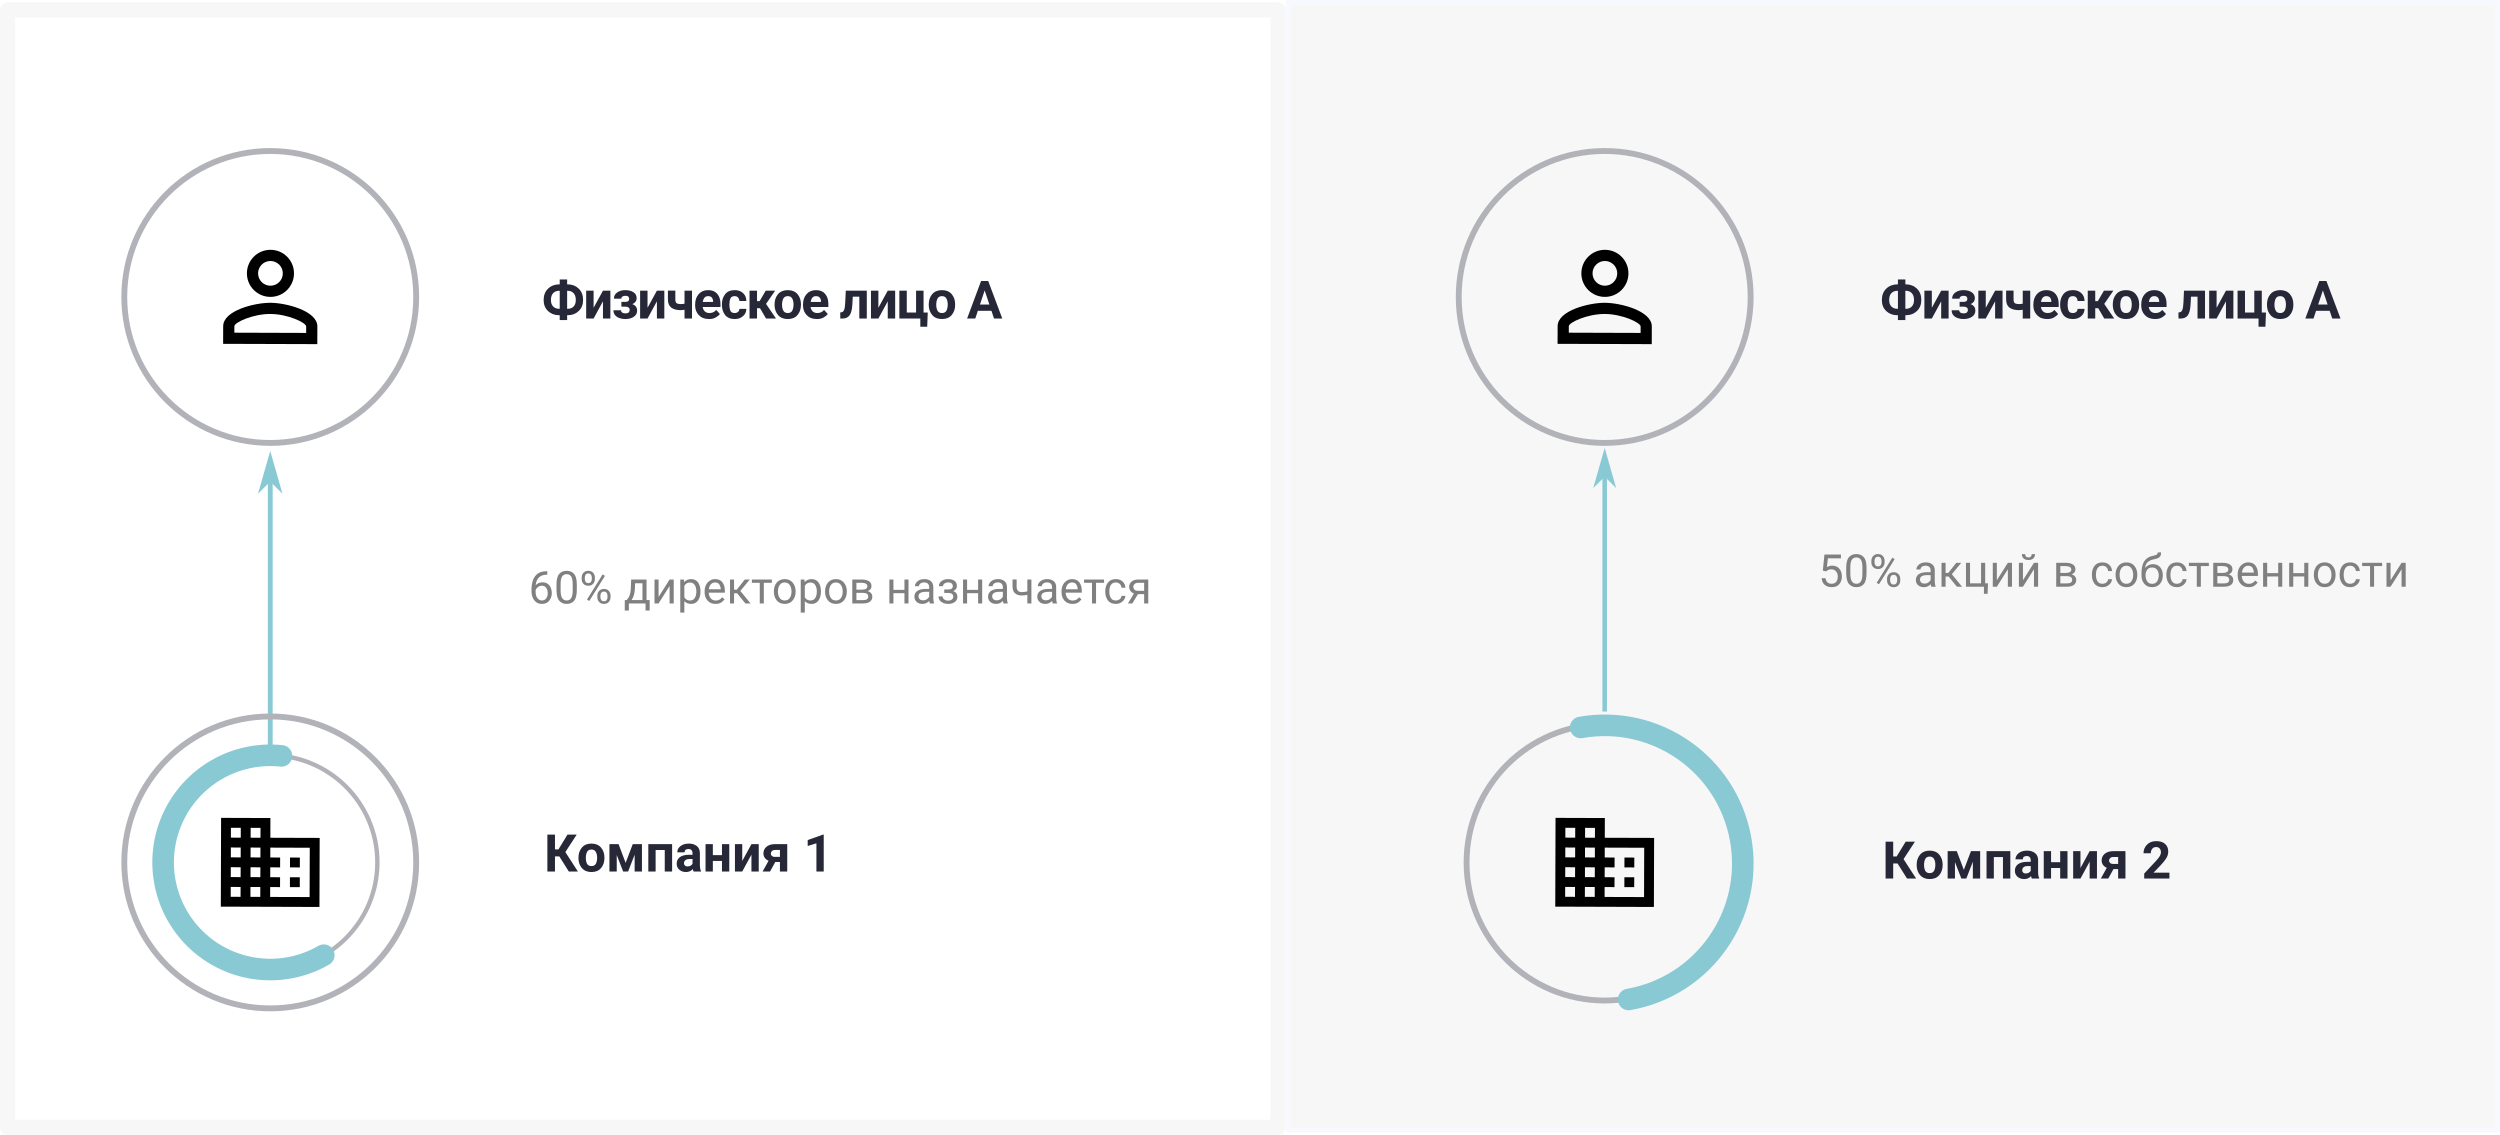
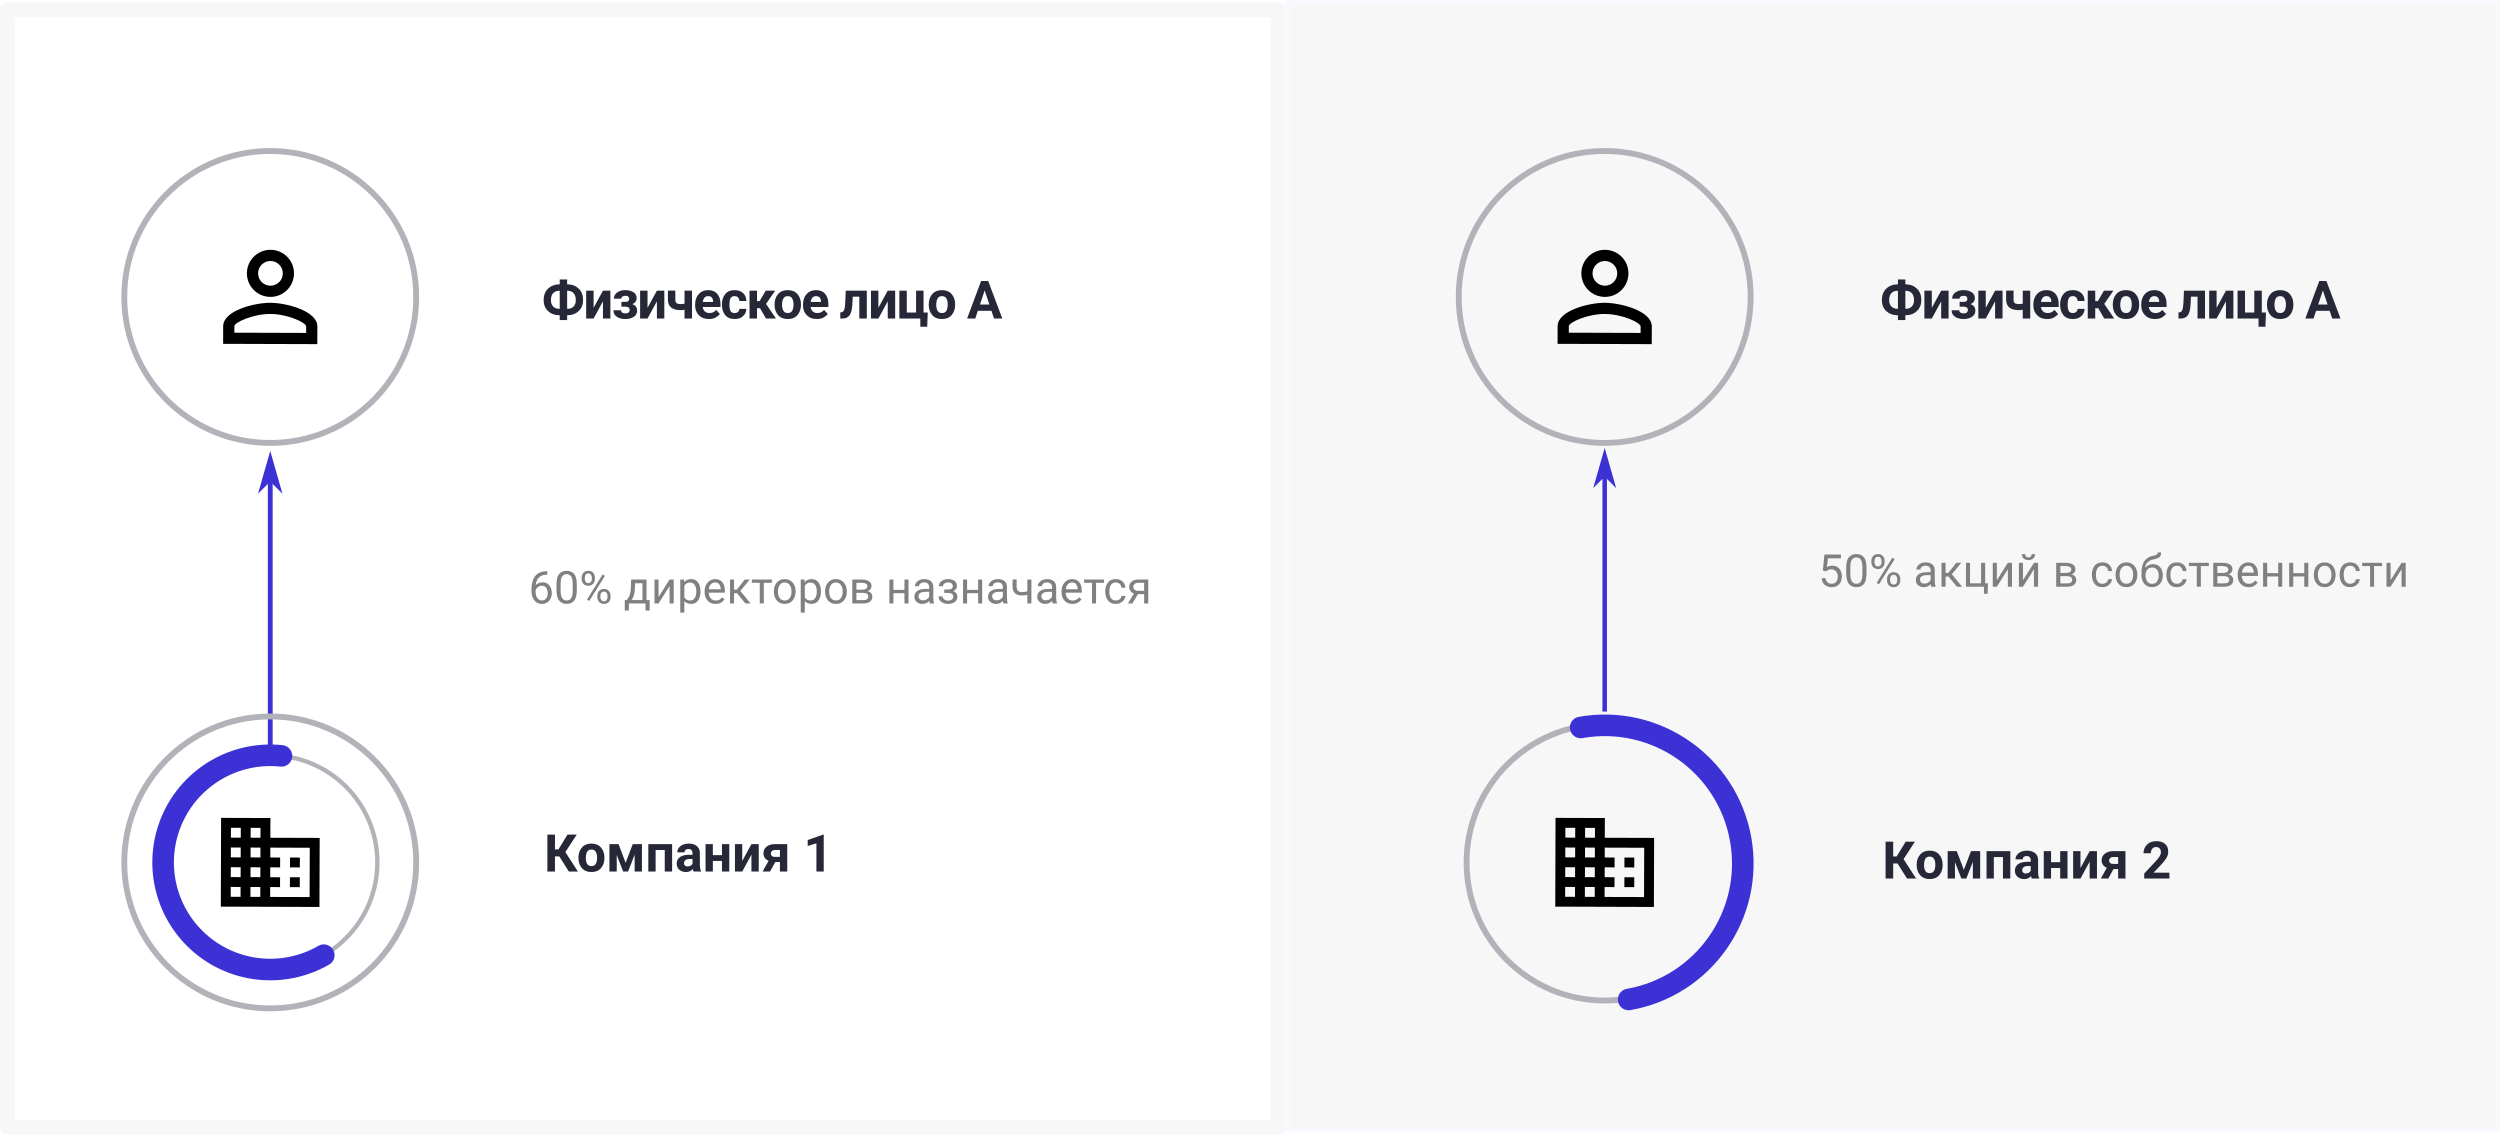
<svg xmlns="http://www.w3.org/2000/svg" id="Layer_1" data-name="Layer 1" viewBox="0 0 663.196 301.052" version="1.1" width="663.196" height="301.052">
  <defs id="defs3">
    <marker orient="auto" refY="0" refX="0" id="Arrow1Lend" style="overflow:visible">
-       <path id="path4371" d="M 0,0 5,-5 -12.5,0 5,5 0,0 Z" style="fill:#00deb6;fill-opacity:1;fill-rule:evenodd;stroke:#00deb6;stroke-width:1pt;stroke-opacity:1" transform="matrix(-0.8,0,0,-0.8,-10,0)" />
+       <path id="path4371" d="M 0,0 5,-5 -12.5,0 5,5 0,0 Z" style="fill:#3c31d4;fill-opacity:1;fill-rule:evenodd;stroke:#3c31d4;stroke-width:1pt;stroke-opacity:1" transform="matrix(-0.8,0,0,-0.8,-10,0)" />
    </marker>
    <marker orient="auto" refY="0" refX="0" id="Arrow1Mend" style="overflow:visible">
-       <path id="path4377" d="M 0,0 5,-5 -12.5,0 5,5 0,0 Z" style="fill:#00deb6;fill-opacity:1;fill-rule:evenodd;stroke:#00deb6;stroke-width:1pt;stroke-opacity:1" transform="matrix(-0.4,0,0,-0.4,-4,0)" />
+       <path id="path4377" d="M 0,0 5,-5 -12.5,0 5,5 0,0 Z" style="fill:#3c31d4;fill-opacity:1;fill-rule:evenodd;stroke:#3c31d4;stroke-width:1pt;stroke-opacity:1" transform="matrix(-0.4,0,0,-0.4,-4,0)" />
    </marker>
    <marker orient="auto" refY="0" refX="0" id="Arrow1Mstart" style="overflow:visible">
-       <path id="path4374" d="M 0,0 5,-5 -12.5,0 5,5 0,0 Z" style="fill:#88c9d3;fill-opacity:1;fill-rule:evenodd;stroke:#88c9d3;stroke-width:1pt;stroke-opacity:1" transform="matrix(0.4,0,0,0.4,4,0)" />
+       <path id="path4374" d="M 0,0 5,-5 -12.5,0 5,5 0,0 Z" style="fill:#3c31d4;fill-opacity:1;fill-rule:evenodd;stroke:#3c31d4;stroke-width:1pt;stroke-opacity:1" transform="matrix(0.4,0,0,0.4,4,0)" />
    </marker>
-     <style id="style5">.cls-1,.cls-10,.cls-11,.cls-7,.cls-8{fill:none;}.cls-1,.cls-11{stroke:#00deb6;}.cls-1,.cls-10,.cls-11,.cls-7{stroke-miterlimit:10;}.cls-2{fill:#00deb6;}.cls-3{font-size:16px;fill:#262737;}.cls-12,.cls-3{font-family:HKGrotesk-SemiBold, HK Grotesk;font-weight:700;}.cls-4{letter-spacing:-0.03em;}.cls-5{letter-spacing:-0.02em;}.cls-6{letter-spacing:0em;}.cls-7{stroke:#262737;}.cls-11,.cls-7{stroke-width:5px;}.cls-9{letter-spacing:-0.01em;}.cls-10{stroke:#e6e6e6;}.cls-12{font-size:12px;fill:gray;}.cls-13{letter-spacing:-0.03em;}.cls-14{letter-spacing:-0.01em;}.cls-15{letter-spacing:-0.02em;}.cls-16{letter-spacing:0em;}.cls-17{letter-spacing:0em;}.cls-18{letter-spacing:0em;}</style>
+     <style id="style5">.cls-1,.cls-10,.cls-11,.cls-7,.cls-8{fill:none;}.cls-1,.cls-11{stroke:#3c31d4;}.cls-1,.cls-10,.cls-11,.cls-7{stroke-miterlimit:10;}.cls-2{fill:#3c31d4;}.cls-3{font-size:16px;fill:#262737;}.cls-12,.cls-3{font-family:HKGrotesk-SemiBold, HK Grotesk;font-weight:700;}.cls-4{letter-spacing:-0.03em;}.cls-5{letter-spacing:-0.02em;}.cls-6{letter-spacing:0em;}.cls-7{stroke:#262737;}.cls-11,.cls-7{stroke-width:5px;}.cls-9{letter-spacing:-0.01em;}.cls-10{stroke:#e6e6e6;}.cls-12{font-size:12px;fill:gray;}.cls-13{letter-spacing:-0.03em;}.cls-14{letter-spacing:-0.01em;}.cls-15{letter-spacing:-0.02em;}.cls-16{letter-spacing:0em;}.cls-17{letter-spacing:0em;}.cls-18{letter-spacing:0em;}</style>
    <marker orient="auto" refY="0" refX="0" id="Arrow1Mstart-2" style="overflow:visible">
-       <path id="path4374-0" d="M 0,0 5,-5 -12.5,0 5,5 0,0 Z" style="fill:#88c9d3;fill-opacity:1;fill-rule:evenodd;stroke:#88c9d3;stroke-width:1pt;stroke-opacity:1" transform="matrix(0.4,0,0,0.4,4,0)" />
+       <path id="path4374-0" d="M 0,0 5,-5 -12.5,0 5,5 0,0 Z" style="fill:#3c31d4;fill-opacity:1;fill-rule:evenodd;stroke:#3c31d4;stroke-width:1pt;stroke-opacity:1" transform="matrix(0.4,0,0,0.4,4,0)" />
    </marker>
    <clipPath id="p.1">
      <path style="clip-rule:evenodd" id="path3414" d="M 0,0 30,0 30,26 0,26 Z" />
    </clipPath>
    <clipPath id="p.2">
      <path style="clip-rule:evenodd" id="path3423" d="M 0,0 24,0 24,25 0,25 Z" />
    </clipPath>
    <clipPath id="p.1-3">
      <path style="clip-rule:evenodd" id="path3414-8" d="M 0,0 30,0 30,26 0,26 Z" />
    </clipPath>
    <clipPath id="p.1-3-0">
      <path style="clip-rule:evenodd" id="path3414-8-5" d="M 0,0 30,0 30,26 0,26 Z" />
    </clipPath>
    <clipPath id="p.2-5">
      <path style="clip-rule:evenodd" id="path3423-3" d="M 0,0 24,0 24,25 0,25 Z" />
    </clipPath>
    <clipPath id="p.1-9">
      <path style="clip-rule:evenodd" id="path3414-1" d="M 0,0 30,0 30,26 0,26 Z" />
    </clipPath>
    <marker orient="auto" refY="0" refX="0" id="Arrow1Mstart-2-5" style="overflow:visible">
-       <path id="path4374-0-0" d="M 0,0 5,-5 -12.5,0 5,5 0,0 Z" style="fill:#00deb6;fill-opacity:1;fill-rule:evenodd;stroke:#00deb6;stroke-width:1pt;stroke-opacity:1" transform="matrix(0.4,0,0,0.4,4,0)" />
+       <path id="path4374-0-0" d="M 0,0 5,-5 -12.5,0 5,5 0,0 Z" style="fill:#3c31d4;fill-opacity:1;fill-rule:evenodd;stroke:#3c31d4;stroke-width:1pt;stroke-opacity:1" transform="matrix(0.4,0,0,0.4,4,0)" />
    </marker>
    <marker orient="auto" refY="0" refX="0" id="Arrow1Mstart-4" style="overflow:visible">
-       <path id="path4374-9" d="M 0,0 5,-5 -12.5,0 5,5 0,0 Z" style="fill:#00deb6;fill-opacity:1;fill-rule:evenodd;stroke:#00deb6;stroke-width:1pt;stroke-opacity:1" transform="matrix(0.4,0,0,0.4,4,0)" />
+       <path id="path4374-9" d="M 0,0 5,-5 -12.5,0 5,5 0,0 Z" style="fill:#3c31d4;fill-opacity:1;fill-rule:evenodd;stroke:#3c31d4;stroke-width:1pt;stroke-opacity:1" transform="matrix(0.4,0,0,0.4,4,0)" />
    </marker>
    <marker orient="auto" refY="0" refX="0" id="Arrow1Mstart-2-9" style="overflow:visible">
-       <path id="path4374-0-9" d="M 0,0 5,-5 -12.5,0 5,5 0,0 Z" style="fill:#88c9d3;fill-opacity:1;fill-rule:evenodd;stroke:#88c9d3;stroke-width:1pt;stroke-opacity:1" transform="matrix(0.4,0,0,0.4,4,0)" />
+       <path id="path4374-0-9" d="M 0,0 5,-5 -12.5,0 5,5 0,0 Z" style="fill:#3c31d4;fill-opacity:1;fill-rule:evenodd;stroke:#3c31d4;stroke-width:1pt;stroke-opacity:1" transform="matrix(0.4,0,0,0.4,4,0)" />
    </marker>
  </defs>
  <rect style="fill:#f7f7f7;fill-opacity:1;stroke:#f8f9ff;stroke-width:1.253;stroke-linecap:round;stroke-linejoin:round;stroke-miterlimit:10;stroke-dasharray:none;stroke-opacity:1" id="rect11772" width="320.904" height="299.157" x="341.665" y="0.626" />
-   <path class="cls-2" d="M 2.814,33.872 Z" id="path11" style="fill:#00deb6" />
+   <path class="cls-2" d="M 2.814,33.872 Z" id="path11" style="fill:#3c31d4" />
  <text class="cls-3" id="text13" style="font-style:normal;font-variant:normal;font-weight:bold;font-stretch:normal;font-size:14px;line-height:0%;font-family:Roboto;-inkscape-font-specification:'Roboto, Bold';text-align:start;writing-mode:lr-tb;text-anchor:start;fill:#262737" x="143.715" y="84.497">
    <tspan class="cls-4" id="tspan15" style="font-style:normal;font-variant:normal;font-weight:bold;font-stretch:normal;font-size:14px;line-height:125%;font-family:Roboto;-inkscape-font-specification:'Roboto, Bold';text-align:start;letter-spacing:-0.03em;writing-mode:lr-tb;text-anchor:start">Физическое лицо А</tspan>
  </text>
  <path d="m 2.814,33.872 0,0 m 0,0 0,0 m 0,0 z m 0,0 z" id="path27" />
  <path class="cls-8" d="M 2.814,33.872 Z" id="path29" style="fill:none" />
  <text class="cls-3" id="text31" style="font-style:normal;font-variant:normal;font-weight:bold;font-stretch:normal;font-size:13.75px;line-height:0%;font-family:Roboto;-inkscape-font-specification:'Roboto, Bold';text-align:start;writing-mode:lr-tb;text-anchor:start;fill:#262737" x="133.315" y="231.19">
    <tspan x="144.315" y="231.19" id="tspan35" style="font-style:normal;font-variant:normal;font-weight:bold;font-stretch:normal;font-size:13.75px;line-height:125%;font-family:Roboto;-inkscape-font-specification:'Roboto, Bold';text-align:start;writing-mode:lr-tb;text-anchor:start">Компания 1</tspan>
  </text>
  <path class="cls-8" d="M 2.814,33.872 Z" id="path41" style="fill:none" />
  <path d="m 2.814,33.872 z m 0,0 z m 0,0 z m 0,0 z m 0,0 z m 0,0 z m 0,0 z m 0,0 z m 0,0 z m 0,0 z m 0,0 z m 0,0 z" id="path43" />
  <path class="cls-10" d="m 2.814,33.872 0,0" id="path45" style="fill:none;stroke:#e6e6e6;stroke-miterlimit:10" />
  <path class="cls-10" d="m 2.814,33.872 0,0" id="path47" style="fill:none;stroke:#e6e6e6;stroke-miterlimit:10" />
  <path class="cls-10" d="m 2.814,33.872 0,0" id="path49" style="fill:none;stroke:#e6e6e6;stroke-miterlimit:10" />
  <path class="cls-10" d="m 2.814,33.872 0,0" id="path51" style="fill:none;stroke:#e6e6e6;stroke-miterlimit:10" />
  <path class="cls-10" d="m 2.814,33.872 0,0" id="path53" style="fill:none;stroke:#e6e6e6;stroke-miterlimit:10" />
  <path class="cls-10" d="m 2.814,33.872 0,0" id="path55" style="fill:none;stroke:#e6e6e6;stroke-miterlimit:10" />
  <path class="cls-10" d="m 2.814,33.872 0,0" id="path57" style="fill:none;stroke:#e6e6e6;stroke-miterlimit:10" />
  <path class="cls-10" d="m 2.814,33.872 0,0" id="path59" style="fill:none;stroke:#e6e6e6;stroke-miterlimit:10" />
  <path class="cls-10" d="m 2.814,33.872 0,0" id="path61" style="fill:none;stroke:#e6e6e6;stroke-miterlimit:10" />
  <path class="cls-10" d="m 2.814,33.872 0,0" id="path63" style="fill:none;stroke:#e6e6e6;stroke-miterlimit:10" />
  <path class="cls-10" d="m 2.814,33.872 0,0" id="path65" style="fill:none;stroke:#e6e6e6;stroke-miterlimit:10" />
  <path class="cls-10" d="m 2.814,33.872 0,0" id="path67" style="fill:none;stroke:#e6e6e6;stroke-miterlimit:10" />
  <path class="cls-10" d="m 2.814,33.872 0,0" id="path69" style="fill:none;stroke:#e6e6e6;stroke-miterlimit:10" />
  <path class="cls-10" d="m 2.814,33.872 0,0" id="path71" style="fill:none;stroke:#e6e6e6;stroke-miterlimit:10" />
  <path class="cls-10" d="m 2.814,33.872 0,0" id="path73" style="fill:none;stroke:#e6e6e6;stroke-miterlimit:10" />
  <path class="cls-10" d="m 2.814,33.872 0,0" id="path75" style="fill:none;stroke:#e6e6e6;stroke-miterlimit:10" />
  <path class="cls-10" d="m 2.814,33.872 0,0" id="path77" style="fill:none;stroke:#e6e6e6;stroke-miterlimit:10" />
-   <path class="cls-11" d="m 2.814,33.872 0,0" id="path79" style="fill:none;stroke:#00deb6;stroke-width:5px;stroke-miterlimit:10" />
-   <path class="cls-11" d="m 2.814,33.872 0,0" id="path85" style="fill:none;stroke:#00deb6;stroke-width:5px;stroke-miterlimit:10" />
-   <path class="cls-11" d="m 2.814,33.872 0,0" id="path87" style="fill:none;stroke:#00deb6;stroke-width:5px;stroke-miterlimit:10" />
-   <path class="cls-11" d="m 2.814,33.872 0,0" id="path89" style="fill:none;stroke:#00deb6;stroke-width:5px;stroke-miterlimit:10" />
-   <path class="cls-11" d="m 2.814,33.872 0,0" id="path91" style="fill:none;stroke:#00deb6;stroke-width:5px;stroke-miterlimit:10" />
-   <path class="cls-11" d="m 2.814,33.872 0,0" id="path93" style="fill:none;stroke:#00deb6;stroke-width:5px;stroke-miterlimit:10" />
-   <path class="cls-11" d="m 2.814,33.872 0,0" id="path95" style="fill:none;stroke:#00deb6;stroke-width:5px;stroke-miterlimit:10" />
+   <path class="cls-11" d="m 2.814,33.872 0,0" id="path79" style="fill:none;stroke:#3c31d4;stroke-width:5px;stroke-miterlimit:10" />
+   <path class="cls-11" d="m 2.814,33.872 0,0" id="path85" style="fill:none;stroke:#3c31d4;stroke-width:5px;stroke-miterlimit:10" />
+   <path class="cls-11" d="m 2.814,33.872 0,0" id="path87" style="fill:none;stroke:#3c31d4;stroke-width:5px;stroke-miterlimit:10" />
+   <path class="cls-11" d="m 2.814,33.872 0,0" id="path89" style="fill:none;stroke:#3c31d4;stroke-width:5px;stroke-miterlimit:10" />
+   <path class="cls-11" d="m 2.814,33.872 0,0" id="path91" style="fill:none;stroke:#3c31d4;stroke-width:5px;stroke-miterlimit:10" />
+   <path class="cls-11" d="m 2.814,33.872 0,0" id="path93" style="fill:none;stroke:#3c31d4;stroke-width:5px;stroke-miterlimit:10" />
+   <path class="cls-11" d="m 2.814,33.872 0,0" id="path95" style="fill:none;stroke:#3c31d4;stroke-width:5px;stroke-miterlimit:10" />
  <path class="cls-10" d="m 2.814,33.872 0,0" id="path97" style="fill:none;stroke:#e6e6e6;stroke-miterlimit:10" />
  <path class="cls-10" d="m 2.814,33.872 0,0" id="path99" style="fill:none;stroke:#e6e6e6;stroke-miterlimit:10" />
  <path class="cls-10" d="m 2.814,33.872 0,0" id="path101" style="fill:none;stroke:#e6e6e6;stroke-miterlimit:10" />
  <path class="cls-10" d="m 2.814,33.872 0,0" id="path103" style="fill:none;stroke:#e6e6e6;stroke-miterlimit:10" />
  <path class="cls-10" d="m 2.814,33.872 0,0" id="path105" style="fill:none;stroke:#e6e6e6;stroke-miterlimit:10" />
  <path class="cls-10" d="m 2.814,33.872 0,0" id="path107" style="fill:none;stroke:#e6e6e6;stroke-miterlimit:10" />
  <path class="cls-10" d="m 2.814,33.872 0,0" id="path109" style="fill:none;stroke:#e6e6e6;stroke-miterlimit:10" />
  <path class="cls-10" d="m 2.814,33.872 0,0" id="path111" style="fill:none;stroke:#e6e6e6;stroke-miterlimit:10" />
  <path class="cls-10" d="m 2.814,33.872 0,0" id="path113" style="fill:none;stroke:#e6e6e6;stroke-miterlimit:10" />
  <path class="cls-10" d="m 2.814,33.872 0,0" id="path115" style="fill:none;stroke:#e6e6e6;stroke-miterlimit:10" />
  <path class="cls-10" d="m 2.814,33.872 0,0" id="path117" style="fill:none;stroke:#e6e6e6;stroke-miterlimit:10" />
  <path class="cls-10" d="m 2.814,33.872 0,0" id="path119" style="fill:none;stroke:#e6e6e6;stroke-miterlimit:10" />
-   <path class="cls-2" d="M 2.814,33.872 Z" id="path171" style="fill:#00deb6" />
-   <path class="cls-2" d="M 2.814,33.872 Z" id="path197" style="fill:#00deb6" />
+   <path class="cls-2" d="M 2.814,33.872 Z" id="path171" style="fill:#3c31d4" />
+   <path class="cls-2" d="M 2.814,33.872 Z" id="path197" style="fill:#3c31d4" />
  <path class="cls-8" d="M 2.814,33.872 Z" id="path211" style="fill:none" />
  <path d="m 2.814,33.872 z m 0,0 z m 0,0 z m 0,0 z m 0,0 z m 0,0 z m 0,0 z m 0,0 z m 0,0 z m 0,0 z m 0,0 z m 0,0 z" id="path213" />
-   <path style="fill:none;fill-rule:evenodd;stroke:#88c9d3;stroke-width:1.278;stroke-linecap:butt;stroke-linejoin:miter;stroke-miterlimit:4;stroke-dasharray:none;stroke-opacity:1;marker-start:url(#Arrow1Mstart)" d="m 71.689,122.144 0,75.981 0,0" id="path12354" />
+   <path style="fill:none;fill-rule:evenodd;stroke:#3c31d4;stroke-width:1.278;stroke-linecap:butt;stroke-linejoin:miter;stroke-miterlimit:4;stroke-dasharray:none;stroke-opacity:1;marker-start:url(#Arrow1Mstart)" d="m 71.689,122.144 0,75.981 0,0" id="path12354" />
  <circle class="cls-11" cx="71.689" cy="228.78" r="28.418" id="circle209-7" style="fill:none;stroke:#b2b3b9;stroke-width:1.163;stroke-miterlimit:10;stroke-dasharray:none;stroke-opacity:1" />
-   <path class="cls-11" id="circle209-7-4" style="fill:none;stroke:#88c9d3;stroke-width:5.725;stroke-linecap:round;stroke-miterlimit:10;stroke-dasharray:none;stroke-opacity:1" d="M 85.898,253.391 A 28.418,28.418 0 0 1 52.674,249.899 28.418,28.418 0 0 1 45.728,217.221 28.418,28.418 0 0 1 74.66,200.518" />
+   <path class="cls-11" id="circle209-7-4" style="fill:none;stroke:#3c31d4;stroke-width:5.725;stroke-linecap:round;stroke-miterlimit:10;stroke-dasharray:none;stroke-opacity:1" d="M 85.898,253.391 A 28.418,28.418 0 0 1 52.674,249.899 28.418,28.418 0 0 1 45.728,217.221 28.418,28.418 0 0 1 74.66,200.518" />
  <circle class="cls-7" cx="71.689" cy="78.78" id="ellipse25-6" style="fill:none;stroke:#b2b3b9;stroke-width:1.558;stroke-miterlimit:10;stroke-dasharray:none;stroke-opacity:1" r="38.721" />
  <circle class="cls-7" cx="71.689" cy="228.78" id="ellipse25-6-0" style="fill:none;stroke:#b2b3b9;stroke-width:1.558;stroke-miterlimit:10;stroke-dasharray:none;stroke-opacity:1" r="38.721" />
-   <path class="cls-2" d="M 356.814,33.872 Z" id="path11-6" style="fill:#00deb6" />
+   <path class="cls-2" d="M 356.814,33.872 Z" id="path11-6" style="fill:#3c31d4" />
  <text class="cls-3" id="text13-7" style="font-style:normal;font-variant:normal;font-weight:bold;font-stretch:normal;font-size:14px;line-height:0%;font-family:Roboto;-inkscape-font-specification:'Roboto, Bold';text-align:start;writing-mode:lr-tb;text-anchor:start;fill:#262737" x="498.715" y="84.497">
    <tspan class="cls-4" id="tspan15-4" style="font-style:normal;font-variant:normal;font-weight:bold;font-stretch:normal;font-size:14px;line-height:125%;font-family:Roboto;-inkscape-font-specification:'Roboto, Bold';text-align:start;letter-spacing:-0.03em;writing-mode:lr-tb;text-anchor:start">Физическое лицо А</tspan>
  </text>
  <path d="m 356.814,33.872 0,0 m 0,0 0,0 m 0,0 z m 0,0 z" id="path27-3" />
  <path class="cls-8" d="M 356.814,33.872 Z" id="path29-0" style="fill:none" />
  <path class="cls-8" d="M 356.814,33.872 Z" id="path41-6" style="fill:none" />
  <path d="m 356.814,33.872 z m 0,0 z m 0,0 z m 0,0 z m 0,0 z m 0,0 z m 0,0 z m 0,0 z m 0,0 z m 0,0 z m 0,0 z m 0,0 z" id="path43-0" />
  <path class="cls-10" d="m 356.814,33.872 0,0" id="path45-4" style="fill:none;stroke:#e6e6e6;stroke-miterlimit:10" />
  <path class="cls-10" d="m 356.814,33.872 0,0" id="path47-5" style="fill:none;stroke:#e6e6e6;stroke-miterlimit:10" />
  <path class="cls-10" d="m 356.814,33.872 0,0" id="path49-8" style="fill:none;stroke:#e6e6e6;stroke-miterlimit:10" />
  <path class="cls-10" d="m 356.814,33.872 0,0" id="path51-2" style="fill:none;stroke:#e6e6e6;stroke-miterlimit:10" />
  <path class="cls-10" d="m 356.814,33.872 0,0" id="path53-8" style="fill:none;stroke:#e6e6e6;stroke-miterlimit:10" />
  <path class="cls-10" d="m 356.814,33.872 0,0" id="path55-6" style="fill:none;stroke:#e6e6e6;stroke-miterlimit:10" />
  <path class="cls-10" d="m 356.814,33.872 0,0" id="path57-8" style="fill:none;stroke:#e6e6e6;stroke-miterlimit:10" />
  <path class="cls-10" d="m 356.814,33.872 0,0" id="path59-5" style="fill:none;stroke:#e6e6e6;stroke-miterlimit:10" />
  <path class="cls-10" d="m 356.814,33.872 0,0" id="path61-3" style="fill:none;stroke:#e6e6e6;stroke-miterlimit:10" />
  <path class="cls-10" d="m 356.814,33.872 0,0" id="path63-4" style="fill:none;stroke:#e6e6e6;stroke-miterlimit:10" />
  <path class="cls-10" d="m 356.814,33.872 0,0" id="path65-0" style="fill:none;stroke:#e6e6e6;stroke-miterlimit:10" />
  <path class="cls-10" d="m 356.814,33.872 0,0" id="path67-1" style="fill:none;stroke:#e6e6e6;stroke-miterlimit:10" />
  <path class="cls-10" d="m 356.814,33.872 0,0" id="path69-7" style="fill:none;stroke:#e6e6e6;stroke-miterlimit:10" />
  <path class="cls-10" d="m 356.814,33.872 0,0" id="path71-7" style="fill:none;stroke:#e6e6e6;stroke-miterlimit:10" />
  <path class="cls-10" d="m 356.814,33.872 0,0" id="path73-8" style="fill:none;stroke:#e6e6e6;stroke-miterlimit:10" />
  <path class="cls-10" d="m 356.814,33.872 0,0" id="path75-0" style="fill:none;stroke:#e6e6e6;stroke-miterlimit:10" />
  <path class="cls-10" d="m 356.814,33.872 0,0" id="path77-8" style="fill:none;stroke:#e6e6e6;stroke-miterlimit:10" />
-   <path class="cls-11" d="m 356.814,33.872 0,0" id="path79-9" style="fill:none;stroke:#00deb6;stroke-width:5px;stroke-miterlimit:10" />
-   <path class="cls-11" d="m 356.814,33.872 0,0" id="path85-7" style="fill:none;stroke:#00deb6;stroke-width:5px;stroke-miterlimit:10" />
-   <path class="cls-11" d="m 356.814,33.872 0,0" id="path87-8" style="fill:none;stroke:#00deb6;stroke-width:5px;stroke-miterlimit:10" />
-   <path class="cls-11" d="m 356.814,33.872 0,0" id="path89-3" style="fill:none;stroke:#00deb6;stroke-width:5px;stroke-miterlimit:10" />
-   <path class="cls-11" d="m 356.814,33.872 0,0" id="path91-9" style="fill:none;stroke:#00deb6;stroke-width:5px;stroke-miterlimit:10" />
-   <path class="cls-11" d="m 356.814,33.872 0,0" id="path93-7" style="fill:none;stroke:#00deb6;stroke-width:5px;stroke-miterlimit:10" />
-   <path class="cls-11" d="m 356.814,33.872 0,0" id="path95-2" style="fill:none;stroke:#00deb6;stroke-width:5px;stroke-miterlimit:10" />
+   <path class="cls-11" d="m 356.814,33.872 0,0" id="path79-9" style="fill:none;stroke:#3c31d4;stroke-width:5px;stroke-miterlimit:10" />
+   <path class="cls-11" d="m 356.814,33.872 0,0" id="path85-7" style="fill:none;stroke:#3c31d4;stroke-width:5px;stroke-miterlimit:10" />
+   <path class="cls-11" d="m 356.814,33.872 0,0" id="path87-8" style="fill:none;stroke:#3c31d4;stroke-width:5px;stroke-miterlimit:10" />
+   <path class="cls-11" d="m 356.814,33.872 0,0" id="path89-3" style="fill:none;stroke:#3c31d4;stroke-width:5px;stroke-miterlimit:10" />
+   <path class="cls-11" d="m 356.814,33.872 0,0" id="path91-9" style="fill:none;stroke:#3c31d4;stroke-width:5px;stroke-miterlimit:10" />
+   <path class="cls-11" d="m 356.814,33.872 0,0" id="path93-7" style="fill:none;stroke:#3c31d4;stroke-width:5px;stroke-miterlimit:10" />
+   <path class="cls-11" d="m 356.814,33.872 0,0" id="path95-2" style="fill:none;stroke:#3c31d4;stroke-width:5px;stroke-miterlimit:10" />
  <path class="cls-10" d="m 356.814,33.872 0,0" id="path97-5" style="fill:none;stroke:#e6e6e6;stroke-miterlimit:10" />
  <path class="cls-10" d="m 356.814,33.872 0,0" id="path99-0" style="fill:none;stroke:#e6e6e6;stroke-miterlimit:10" />
  <path class="cls-10" d="m 356.814,33.872 0,0" id="path101-2" style="fill:none;stroke:#e6e6e6;stroke-miterlimit:10" />
  <path class="cls-10" d="m 356.814,33.872 0,0" id="path103-4" style="fill:none;stroke:#e6e6e6;stroke-miterlimit:10" />
  <path class="cls-10" d="m 356.814,33.872 0,0" id="path105-8" style="fill:none;stroke:#e6e6e6;stroke-miterlimit:10" />
  <path class="cls-10" d="m 356.814,33.872 0,0" id="path107-0" style="fill:none;stroke:#e6e6e6;stroke-miterlimit:10" />
  <path class="cls-10" d="m 356.814,33.872 0,0" id="path109-6" style="fill:none;stroke:#e6e6e6;stroke-miterlimit:10" />
  <path class="cls-10" d="m 356.814,33.872 0,0" id="path111-2" style="fill:none;stroke:#e6e6e6;stroke-miterlimit:10" />
  <path class="cls-10" d="m 356.814,33.872 0,0" id="path113-6" style="fill:none;stroke:#e6e6e6;stroke-miterlimit:10" />
  <path class="cls-10" d="m 356.814,33.872 0,0" id="path115-5" style="fill:none;stroke:#e6e6e6;stroke-miterlimit:10" />
  <path class="cls-10" d="m 356.814,33.872 0,0" id="path117-6" style="fill:none;stroke:#e6e6e6;stroke-miterlimit:10" />
  <path class="cls-10" d="m 356.814,33.872 0,0" id="path119-6" style="fill:none;stroke:#e6e6e6;stroke-miterlimit:10" />
-   <path class="cls-2" d="M 356.814,33.872 Z" id="path171-1" style="fill:#00deb6" />
-   <path class="cls-2" d="M 356.814,33.872 Z" id="path197-3" style="fill:#00deb6" />
+   <path class="cls-2" d="M 356.814,33.872 Z" id="path171-1" style="fill:#3c31d4" />
+   <path class="cls-2" d="M 356.814,33.872 Z" id="path197-3" style="fill:#3c31d4" />
  <text class="cls-3" id="text199-0" style="font-style:normal;font-variant:normal;font-weight:bold;font-stretch:normal;font-size:13.75px;line-height:0%;font-family:Roboto;-inkscape-font-specification:'Roboto, Bold';text-align:start;writing-mode:lr-tb;text-anchor:start;fill:#262737" x="488.315" y="233.057">
    <tspan x="499.315" y="233.057" id="tspan203-8" style="font-style:normal;font-variant:normal;font-weight:bold;font-stretch:normal;font-size:13.75px;line-height:125%;font-family:Roboto;-inkscape-font-specification:'Roboto, Bold';text-align:start;writing-mode:lr-tb;text-anchor:start">Компания 2</tspan>
  </text>
  <path class="cls-8" d="M 356.814,33.872 Z" id="path211-2" style="fill:none" />
  <path d="m 356.814,33.872 z m 0,0 z m 0,0 z m 0,0 z m 0,0 z m 0,0 z m 0,0 z m 0,0 z m 0,0 z m 0,0 z m 0,0 z m 0,0 z" id="path213-9" />
  <circle class="cls-11" cx="425.689" cy="228.78" r="36.638" id="circle209-2-0-7" style="fill:none;stroke:#b2b3b9;stroke-width:1.558;stroke-linecap:round;stroke-miterlimit:10;stroke-dasharray:none;stroke-opacity:1" />
-   <path class="cls-11" id="circle209-2-0" style="fill:none;stroke:#88c9d3;stroke-width:5.725px;stroke-linecap:round;stroke-miterlimit:10;stroke-opacity:1" d="m 419.323,192.976 a 36.638,36.638 0 0 1 42.443,29.719 36.638,36.638 0 0 1 -29.719,42.443" />
+   <path class="cls-11" id="circle209-2-0" style="fill:none;stroke:#3c31d4;stroke-width:5.725px;stroke-linecap:round;stroke-miterlimit:10;stroke-opacity:1" d="m 419.323,192.976 a 36.638,36.638 0 0 1 42.443,29.719 36.638,36.638 0 0 1 -29.719,42.443" />
  <circle class="cls-7" cx="425.689" cy="78.78" id="ellipse25-6-3" style="fill:none;stroke:#b2b3b9;stroke-width:1.558;stroke-miterlimit:10;stroke-dasharray:none;stroke-opacity:1" r="38.721" />
-   <path style="fill:none;fill-rule:evenodd;stroke:#88c9d3;stroke-width:1.2;stroke-linecap:butt;stroke-linejoin:miter;stroke-miterlimit:4;stroke-dasharray:none;stroke-opacity:1;marker-start:url(#Arrow1Mstart-2-9)" d="m 425.689,121.189 0,67.575 0,0" id="path12354-2-8" />
+   <path style="fill:none;fill-rule:evenodd;stroke:#3c31d4;stroke-width:1.2;stroke-linecap:butt;stroke-linejoin:miter;stroke-miterlimit:4;stroke-dasharray:none;stroke-opacity:1;marker-start:url(#Arrow1Mstart-2-9)" d="m 425.689,121.189 0,67.575 0,0" id="path12354-2-8" />
  <text xml:space="preserve" style="font-style:normal;font-variant:normal;font-weight:normal;font-stretch:normal;font-size:12px;line-height:0%;font-family:Roboto;-inkscape-font-specification:'Roboto, Normal';font-variant-ligatures:normal;font-variant-caps:normal;font-variant-numeric:normal;font-feature-settings:normal;text-align:center;letter-spacing:0px;word-spacing:0px;writing-mode:lr-tb;text-anchor:middle;fill:#000000;fill-opacity:1;stroke:none;stroke-width:1px;stroke-linecap:butt;stroke-linejoin:miter;stroke-opacity:1" x="227.33" y="160.079" id="text14691">
    <tspan id="tspan14693" x="227.33" y="160.079" style="color:#000000;font-style:normal;font-variant:normal;font-weight:normal;font-stretch:normal;font-size:12px;line-height:125%;font-family:Roboto;-inkscape-font-specification:'Roboto, Normal';font-variant-ligatures:normal;font-variant-caps:normal;font-variant-numeric:normal;font-feature-settings:normal;text-align:center;writing-mode:lr-tb;text-anchor:middle;clip-rule:nonzero;display:inline;overflow:visible;visibility:visible;opacity:1;isolation:auto;mix-blend-mode:normal;color-interpolation:sRGB;color-interpolation-filters:linearRGB;solid-color:#000000;solid-opacity:1;fill:#808080;fill-opacity:1;fill-rule:nonzero;stroke:none;stroke-width:1px;stroke-linecap:butt;stroke-linejoin:miter;stroke-miterlimit:4;stroke-dasharray:none;stroke-dashoffset:0;stroke-opacity:1;color-rendering:auto;image-rendering:auto;shape-rendering:auto;text-rendering:auto;enable-background:accumulate">60% директоров назначается</tspan>
  </text>
  <rect style="fill:none;fill-opacity:1;stroke:#f7f7f7;stroke-width:4;stroke-linecap:round;stroke-linejoin:round;stroke-miterlimit:10;stroke-dasharray:none;stroke-opacity:1" id="rect11772-8" width="337.039" height="296.409" x="2" y="2.643" />
  <path id="path4516" d="m 71.716,222.239 0.017,-5.233 -13.082,-0.043 -0.073,23.548 26.165,0.085 0.059,-18.315 z m -7.9,15.673 -2.616,-0.009 0.008,-2.616 2.617,0.009 z m 0.017,-5.233 -2.616,-0.009 0.008,-2.616 2.617,0.009 z m 0.017,-5.233 -2.616,-0.009 0.008,-2.616 2.617,0.009 z m 0.017,-5.233 -2.616,-0.009 0.008,-2.616 2.617,0.009 z m 5.182,15.716 -2.616,-0.008 0.008,-2.619 2.617,0.009 z m 0.017,-5.233 -2.616,-0.008 0.008,-2.617 2.617,0.009 z m 0.017,-5.233 -2.616,-0.008 0.008,-2.617 2.617,0.009 z m 0.017,-5.233 -2.616,-0.008 0.009,-2.617 2.617,0.009 z m 13.032,15.741 -10.466,-0.032 0.008,-2.617 2.617,0.009 0.008,-2.617 -2.616,-0.008 0.008,-2.617 2.617,0.009 0.008,-2.617 -2.616,-0.008 0.008,-2.617 10.466,0.035 z m -2.583,-10.475 -2.616,-0.008 -0.009,2.616 2.617,0.009 z m -0.017,5.233 -2.616,-0.008 -0.009,2.616 2.617,0.009 z" />
  <path id="path5743" d="m 71.755,69.236 a 3.279,3.279 0 1 1 -3.29,3.268 3.278,3.278 0 0 1 3.29,-3.268 m -0.045,14.053 c 4.637,0.015 9.517,2.311 9.514,3.31 l -0.006,1.718 -19.05,-0.062 0.006,-1.718 c 0,-0.999 4.898,-3.263 9.536,-3.248 m 0.055,-17.02 a 6.246,6.246 0 1 0 6.226,6.266 6.244,6.244 0 0 0 -6.226,-6.266 z m -0.045,14.053 c -4.169,-0.014 -12.498,2.052 -12.514,6.205 l -0.015,4.684 24.983,0.08 0.016,-4.684 c 0.014,-4.152 -8.301,-6.271 -12.47,-6.285 z" />
  <path id="path4516-1" d="m 425.715,222.239 0.017,-5.233 -13.082,-0.043 -0.073,23.548 26.165,0.085 0.059,-18.315 z m -7.9,15.673 -2.616,-0.009 0.008,-2.616 2.617,0.009 z m 0.017,-5.233 -2.616,-0.009 0.008,-2.616 2.617,0.009 z m 0.017,-5.233 -2.616,-0.009 0.008,-2.616 2.617,0.009 z m 0.017,-5.233 -2.616,-0.009 0.008,-2.616 2.617,0.009 z m 5.182,15.716 -2.616,-0.008 0.008,-2.619 2.617,0.009 z m 0.017,-5.233 -2.616,-0.008 0.008,-2.617 2.617,0.009 z m 0.017,-5.233 -2.616,-0.008 0.008,-2.617 2.617,0.009 z m 0.017,-5.233 -2.616,-0.008 0.009,-2.617 2.617,0.009 z m 13.032,15.741 -10.466,-0.032 0.008,-2.617 2.617,0.009 0.008,-2.617 -2.616,-0.008 0.008,-2.617 2.617,0.009 0.008,-2.617 -2.616,-0.008 0.008,-2.617 10.466,0.035 z m -2.583,-10.475 -2.616,-0.008 -0.009,2.616 2.617,0.009 z m -0.017,5.233 -2.616,-0.008 -0.009,2.616 2.617,0.009 z" />
  <path id="path5743-0" d="m 425.754,69.236 a 3.279,3.279 0 1 1 -3.29,3.268 3.278,3.278 0 0 1 3.29,-3.268 m -0.045,14.053 c 4.637,0.015 9.517,2.311 9.514,3.31 l -0.006,1.718 -19.05,-0.062 0.006,-1.718 c 0,-0.999 4.898,-3.263 9.536,-3.248 m 0.055,-17.02 a 6.246,6.246 0 1 0 6.226,6.266 6.244,6.244 0 0 0 -6.226,-6.266 z m -0.045,14.053 c -4.169,-0.014 -12.498,2.052 -12.514,6.205 l -0.015,4.684 24.983,0.08 0.016,-4.684 c 0.014,-4.152 -8.301,-6.271 -12.47,-6.285 z" />
  <text xml:space="preserve" style="font-style:normal;font-variant:normal;font-weight:normal;font-stretch:normal;font-size:12px;line-height:0%;font-family:Roboto;-inkscape-font-specification:'Roboto, Normal';font-variant-ligatures:normal;font-variant-caps:normal;font-variant-numeric:normal;font-feature-settings:normal;text-align:center;letter-spacing:0px;word-spacing:0px;writing-mode:lr-tb;text-anchor:middle;fill:#000000;fill-opacity:1;stroke:none;stroke-width:1px;stroke-linecap:butt;stroke-linejoin:miter;stroke-opacity:1" x="565.18" y="155.639" id="text14691-3">
    <tspan id="tspan14693-6" x="565.18" y="155.639" style="color:#000000;font-style:normal;font-variant:normal;font-weight:normal;font-stretch:normal;font-size:12px;line-height:125%;font-family:Roboto;-inkscape-font-specification:'Roboto, Normal';font-variant-ligatures:normal;font-variant-caps:normal;font-variant-numeric:normal;font-feature-settings:normal;text-align:center;writing-mode:lr-tb;text-anchor:middle;clip-rule:nonzero;display:inline;overflow:visible;visibility:visible;opacity:1;isolation:auto;mix-blend-mode:normal;color-interpolation:sRGB;color-interpolation-filters:linearRGB;solid-color:#000000;solid-opacity:1;fill:#808080;fill-opacity:1;fill-rule:nonzero;stroke:none;stroke-width:1px;stroke-linecap:butt;stroke-linejoin:miter;stroke-miterlimit:4;stroke-dasharray:none;stroke-dashoffset:0;stroke-opacity:1;color-rendering:auto;image-rendering:auto;shape-rendering:auto;text-rendering:auto;enable-background:accumulate">50% акций в собственности</tspan>
  </text>
</svg>
